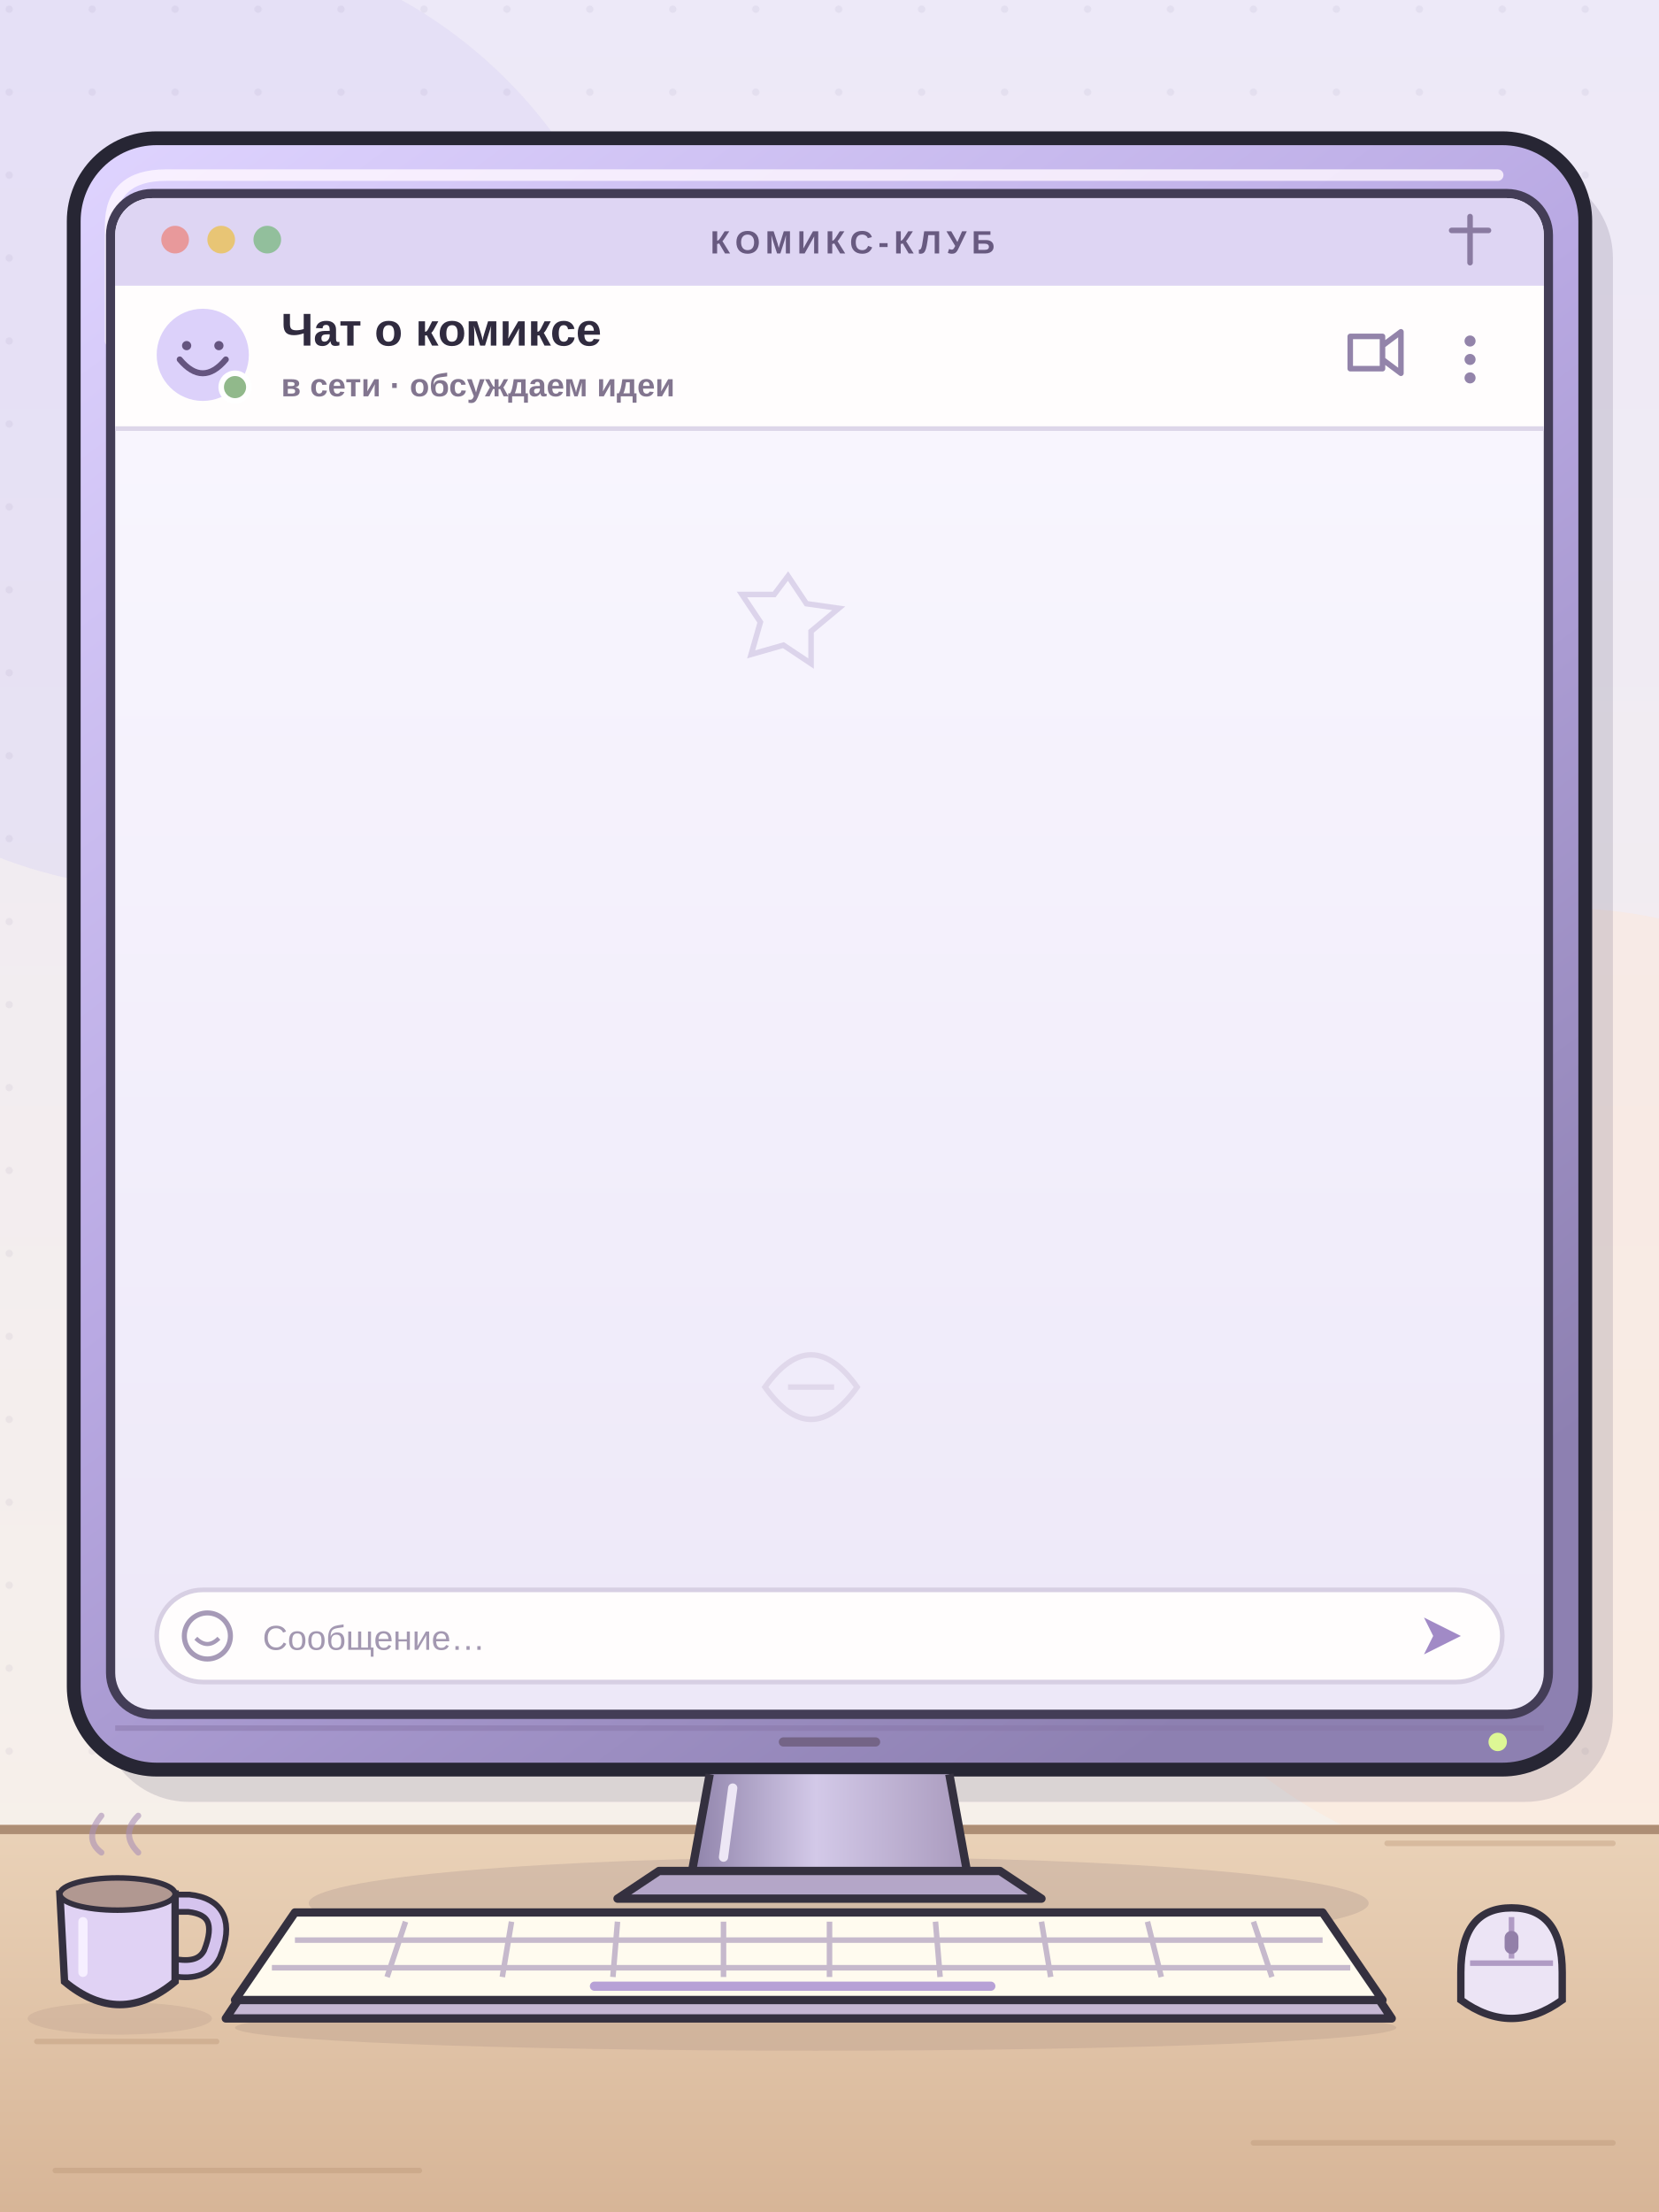
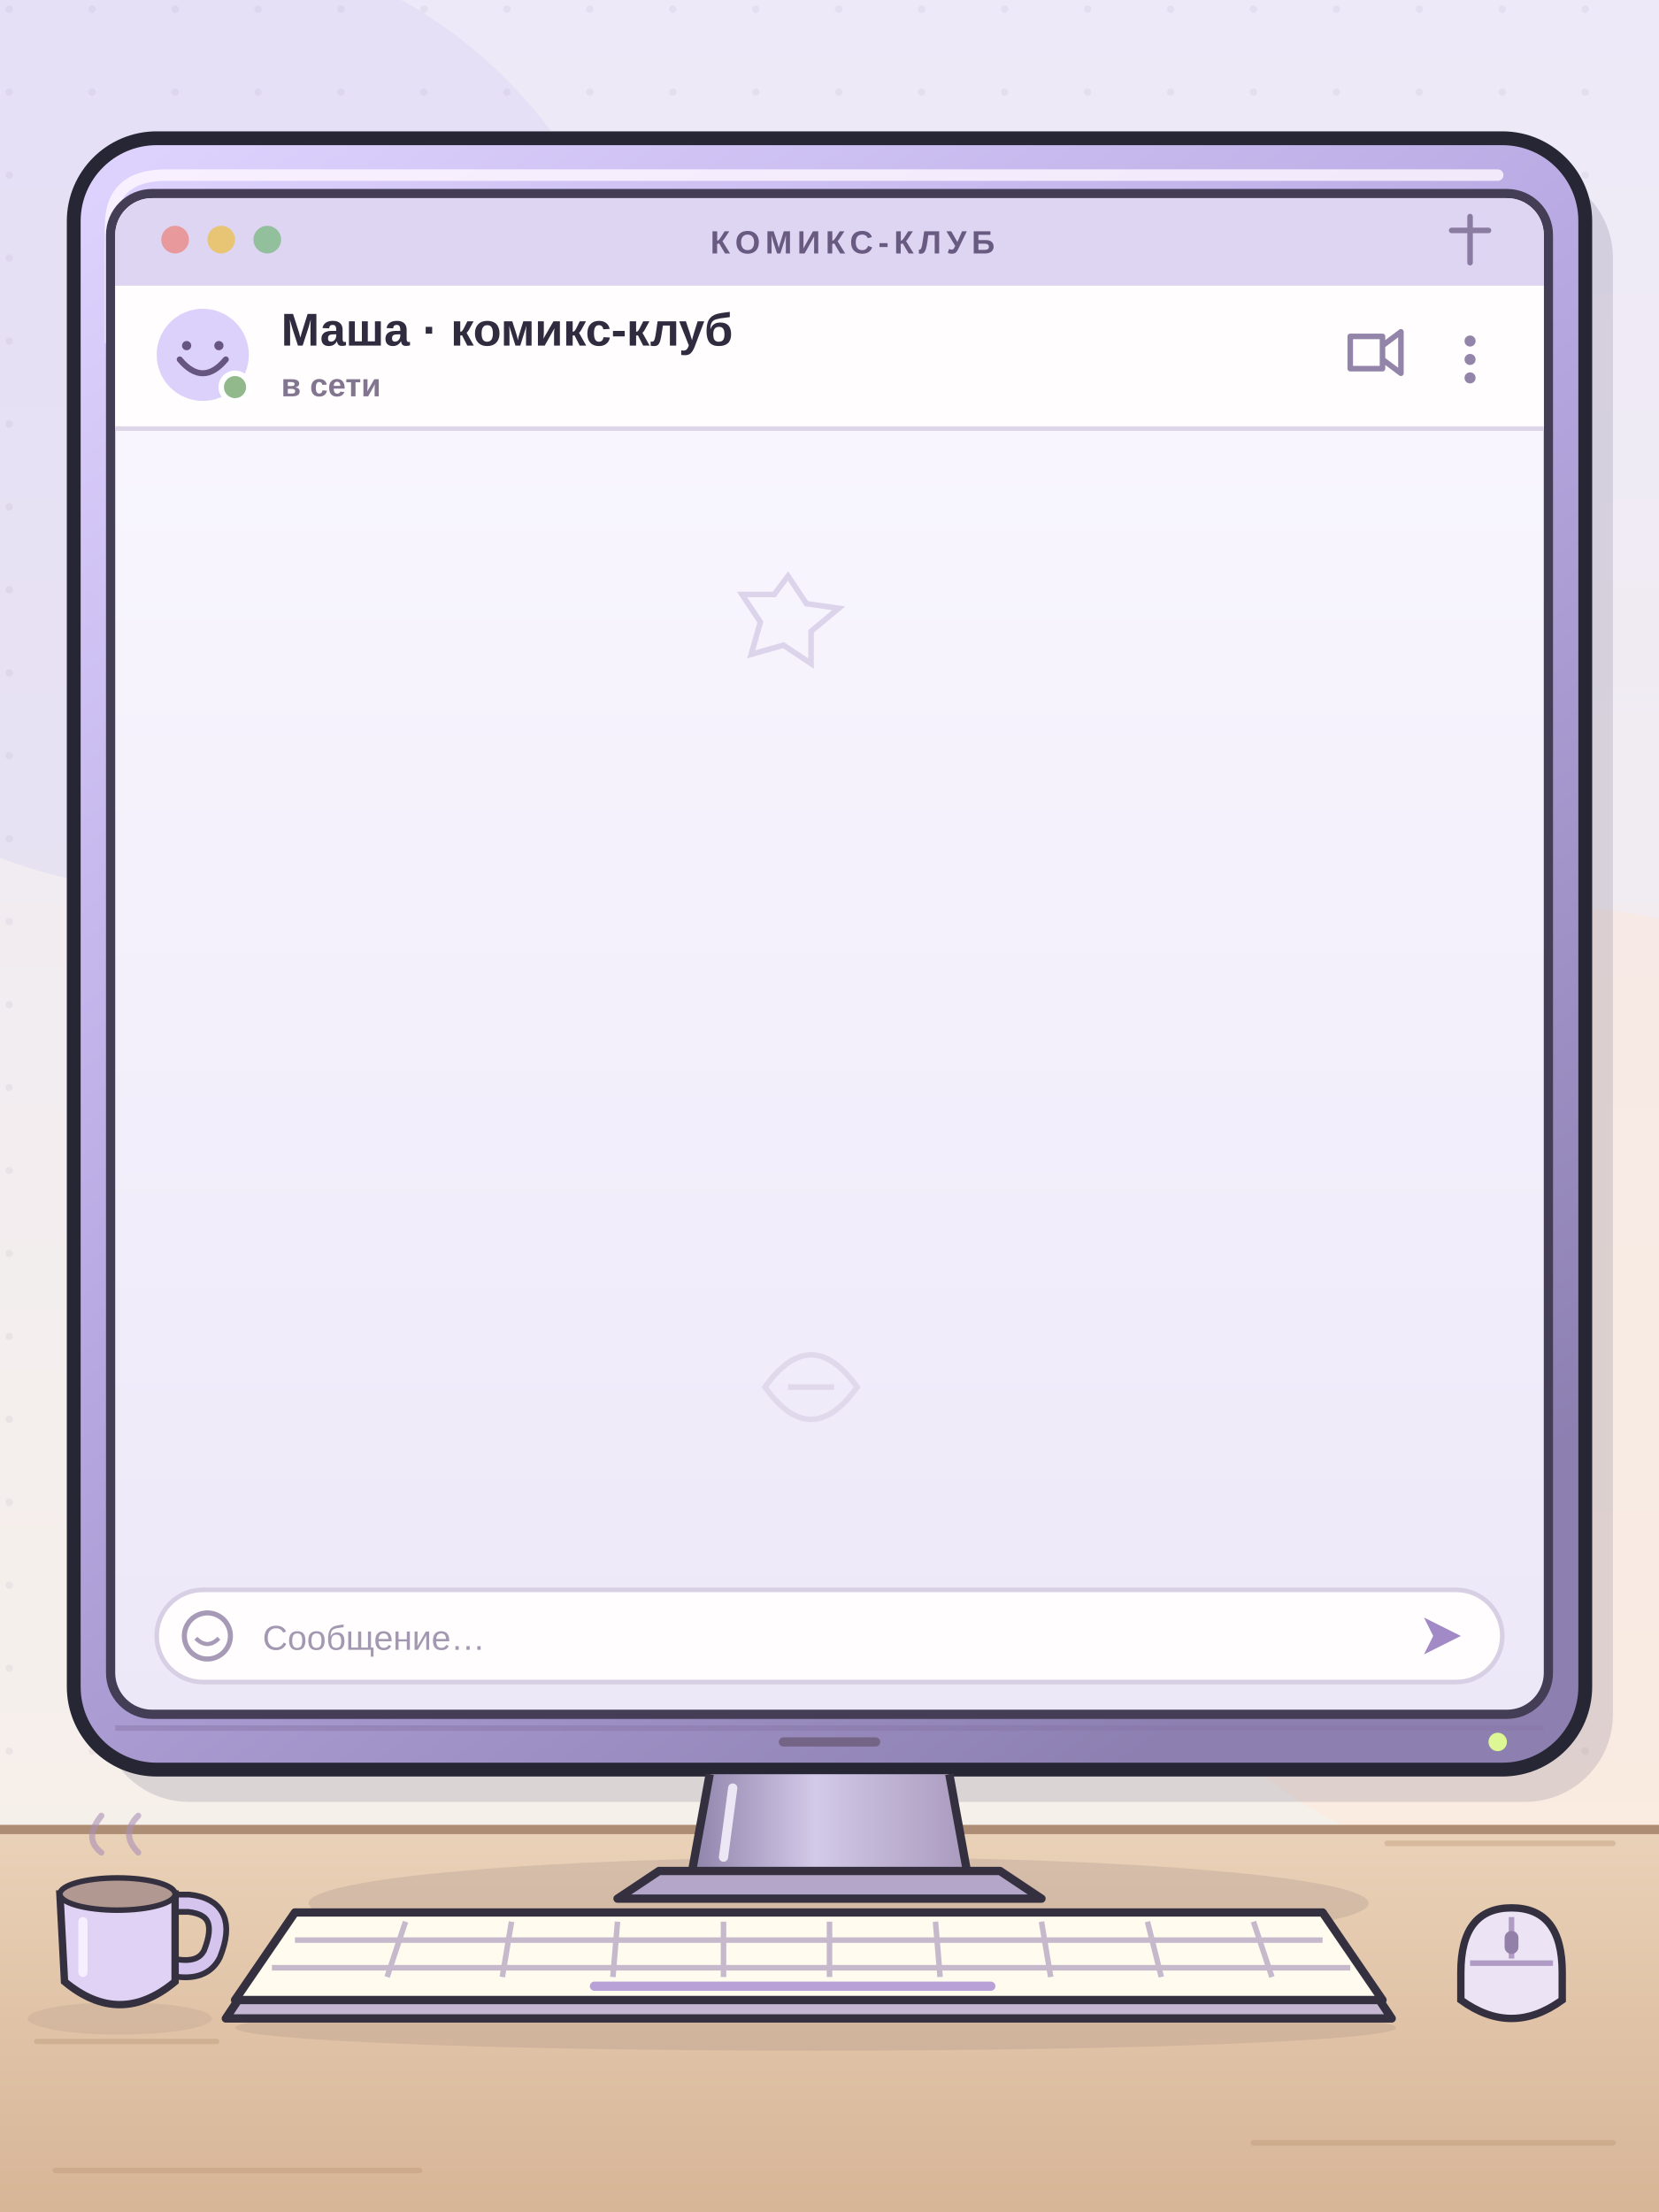
<svg xmlns="http://www.w3.org/2000/svg" width="720" height="960" viewBox="0 0 360 480">
  <defs>
    <linearGradient id="wall" x2="0" y2="1">
      <stop stop-color="#ede9f8" />
      <stop offset="1" stop-color="#f8f1e7" />
    </linearGradient>
    <pattern id="paper" width="18" height="18" patternUnits="userSpaceOnUse">
      <circle cx="2" cy="2" r=".8" fill="#756b8c" opacity=".08" />
    </pattern>
    <linearGradient id="case" x2=".7" y2="1">
      <stop stop-color="#dfd4ff" />
      <stop offset=".5" stop-color="#b9a9e3" />
      <stop offset="1" stop-color="#8d80b1" />
    </linearGradient>
    <linearGradient id="screen" x2="0" y2="1">
      <stop stop-color="#faf8ff" />
      <stop offset="1" stop-color="#ede8f8" />
    </linearGradient>
    <linearGradient id="desk" x2="0" y2="1">
      <stop stop-color="#ead2b8" />
      <stop offset="1" stop-color="#d7b597" />
    </linearGradient>
    <linearGradient id="stand" x2="1" y2="0">
      <stop stop-color="#8f83aa" />
      <stop offset=".45" stop-color="#d3c9e8" />
      <stop offset="1" stop-color="#a99abd" />
    </linearGradient>
    <clipPath id="display">
      <rect x="25" y="43" width="310" height="328" rx="8" />
    </clipPath>
  </defs>
  <rect width="360" height="480" fill="url(#wall)" />
  <circle cx="37" cy="90" r="103" fill="#dcd5f3" opacity=".45" />
  <circle cx="338" cy="302" r="105" fill="#ffe5d4" opacity=".4" />
  <rect width="360" height="396" fill="url(#paper)" />
  <path d="M0 396H360V480H0Z" fill="url(#desk)" />
  <path d="M0 397H360" stroke="#ad8e75" stroke-width="2" />
  <path d="M8 443H47M12 471H91M272 465H350M301 400H350" stroke="#b48f70" stroke-width="1.2" stroke-linecap="round" opacity=".35" />
  <ellipse cx="182" cy="413" rx="115" ry="10" fill="#55425b" opacity=".13" />
  <rect x="22" y="37" width="328" height="354" rx="19" fill="#493d60" opacity=".16" />
  <rect x="16" y="30" width="328" height="354" rx="18" fill="url(#case)" stroke="#272634" stroke-width="3" />
  <path d="M24 74V49Q24 38 36 38H325" fill="none" stroke="#fff8ff" stroke-width="2.5" stroke-linecap="round" opacity=".8" />
  <rect x="23" y="41" width="314" height="332" rx="10" fill="#433d56" />
  <rect x="25" y="43" width="310" height="328" rx="8" fill="url(#screen)" />
  <g clip-path="url(#display)">
    <rect x="25" y="43" width="310" height="19" fill="#ded5f3" />
    <circle cx="38" cy="52" r="3" fill="#e8999b" />
    <circle cx="48" cy="52" r="3" fill="#e8c575" />
    <circle cx="58" cy="52" r="3" fill="#92bf9c" />
    <text x="185" y="55" text-anchor="middle" font-family="system-ui,Arial,sans-serif" font-size="7" font-weight="800" letter-spacing="1.1" fill="#685a80">КОМИКС-КЛУБ</text>
    <path d="M315 50H323M319 47V57" stroke="#8a7ba1" stroke-width="1.2" stroke-linecap="round" />
    <rect x="25" y="62" width="310" height="31" fill="#fffdfd" />
    <path d="M25 93H335" stroke="#ddd6e9" />
    <circle cx="44" cy="77" r="10" fill="#dcd1fa" />
    <path d="M39 78Q44 84 49 78" fill="none" stroke="#65557f" stroke-width="1.3" stroke-linecap="round" />
    <circle cx="40.5" cy="75" r="1" fill="#65557f" />
    <circle cx="47.5" cy="75" r="1" fill="#65557f" />
    <circle cx="51" cy="84" r="3" fill="#91b98b" stroke="#fff" stroke-width="1.2" />
-     <text x="61" y="75" font-family="system-ui,Arial,sans-serif" font-size="10" font-weight="800" fill="#302b3f">Чат о комиксе</text>
-     <text x="61" y="86" font-family="system-ui,Arial,sans-serif" font-size="7" font-weight="600" fill="#82758f">в сети · обсуждаем идеи</text>
+     <text x="61" y="75" font-family="system-ui,Arial,sans-serif" font-size="10" font-weight="800" fill="#302b3f">Маша · комикс-клуб</text>
+     <text x="61" y="86" font-family="system-ui,Arial,sans-serif" font-size="7" font-weight="600" fill="#82758f">в сети</text>
    <path d="M293 73H300V80H293Z M300 75L304 72V81L300 78" fill="none" stroke="#9384aa" stroke-width="1.2" stroke-linejoin="round" />
    <circle cx="319" cy="74" r="1.2" fill="#9384aa" />
    <circle cx="319" cy="78" r="1.2" fill="#9384aa" />
    <circle cx="319" cy="82" r="1.2" fill="#9384aa" />
    <path d="M171 125L175 131L182 132L176 137L176 144L170 140L163 142L165 135L161 129L168 129Z" fill="none" stroke="#dcd4eb" stroke-width="1.2" />
    <path d="M166 301Q176 287 186 301Q176 315 166 301Z M171 301H181" fill="none" stroke="#e0d8eb" stroke-width="1.2" />
    <rect x="34" y="345" width="292" height="20" rx="10" fill="#fffdfd" stroke="#d7cfe3" />
    <circle cx="45" cy="355" r="5" fill="none" stroke="#a69ab7" stroke-width="1.1" />
    <path d="M42.5 355.5Q45 358 47.5 355.5" fill="none" stroke="#a69ab7" stroke-width=".9" />
    <text x="57" y="358" font-family="system-ui,Arial,sans-serif" font-size="7.5" fill="#a398b1">Сообщение…</text>
    <path d="M309 351L317 355L309 359L311 355Z" fill="#a18ac6" />
  </g>
  <path d="M25 375H335" stroke="#8876a8" stroke-width="1.2" opacity=".5" />
  <rect x="169" y="377" width="22" height="2" rx="1" fill="#746486" />
  <circle cx="325" cy="378" r="2" fill="#ddf795" />
  <path d="M154 385L150 407H210L206 385" fill="url(#stand)" stroke="#34303f" stroke-width="1.8" />
  <path d="M159 388L157 403" stroke="#ede7f5" stroke-width="2" stroke-linecap="round" />
  <path d="M143 406H217L226 412H134Z" fill="#b4a6c8" stroke="#34303f" stroke-width="1.8" stroke-linejoin="round" />
  <ellipse cx="177" cy="440" rx="126" ry="5" fill="#614a51" opacity=".12" />
  <path d="M63 417H288L302 438H49Z" fill="#c5b7d3" stroke="#34303f" stroke-width="1.8" stroke-linejoin="round" />
  <path d="M64 415H287L300 434H51Z" fill="#fffbef" stroke="#34303f" stroke-width="1.8" stroke-linejoin="round" />
  <path d="M64 421H287M59 427H293M88 417L84 429M111 417L109 429M134 417L133 429M157 417V429M180 417V429M203 417L204 429M226 417L228 429M249 417L252 429M272 417L276 429" stroke="#c6b9cc" stroke-width="1.2" />
  <path d="M129 431H215" stroke="#b7a1d6" stroke-width="2" stroke-linecap="round" />
  <path d="M328 414Q339 414 339 428V434Q328 442 317 434V428Q317 414 328 414Z" fill="#ece4f5" stroke="#34303f" stroke-width="1.6" />
  <path d="M328 416V425M319 426H337" stroke="#b09bc4" stroke-width="1.2" />
  <rect x="326.5" y="419" width="3" height="5" rx="1.5" fill="#9380a9" />
  <ellipse cx="26" cy="438" rx="20" ry="3.5" fill="#614a51" opacity=".1" />
  <path d="M37 413H41Q50 414 46 424Q44 428 38 427" fill="none" stroke="#34303f" stroke-width="5" />
  <path d="M37 413H41Q50 414 46 424Q44 428 38 427" fill="none" stroke="#d5c4ee" stroke-width="2.5" />
  <path d="M13 411H38V430Q26 440 14 430Z" fill="#e0d2f4" stroke="#34303f" stroke-width="1.6" />
  <ellipse cx="25.5" cy="411" rx="12.5" ry="3.5" fill="#b19891" stroke="#34303f" stroke-width="1.2" />
  <path d="M18 417V428" stroke="#f6efff" stroke-width="2" stroke-linecap="round" />
  <path d="M22 402Q18 399 22 394M30 402Q26 398 30 394" fill="none" stroke="#aa90b6" stroke-width="1.3" stroke-linecap="round" opacity=".6" />
</svg>
